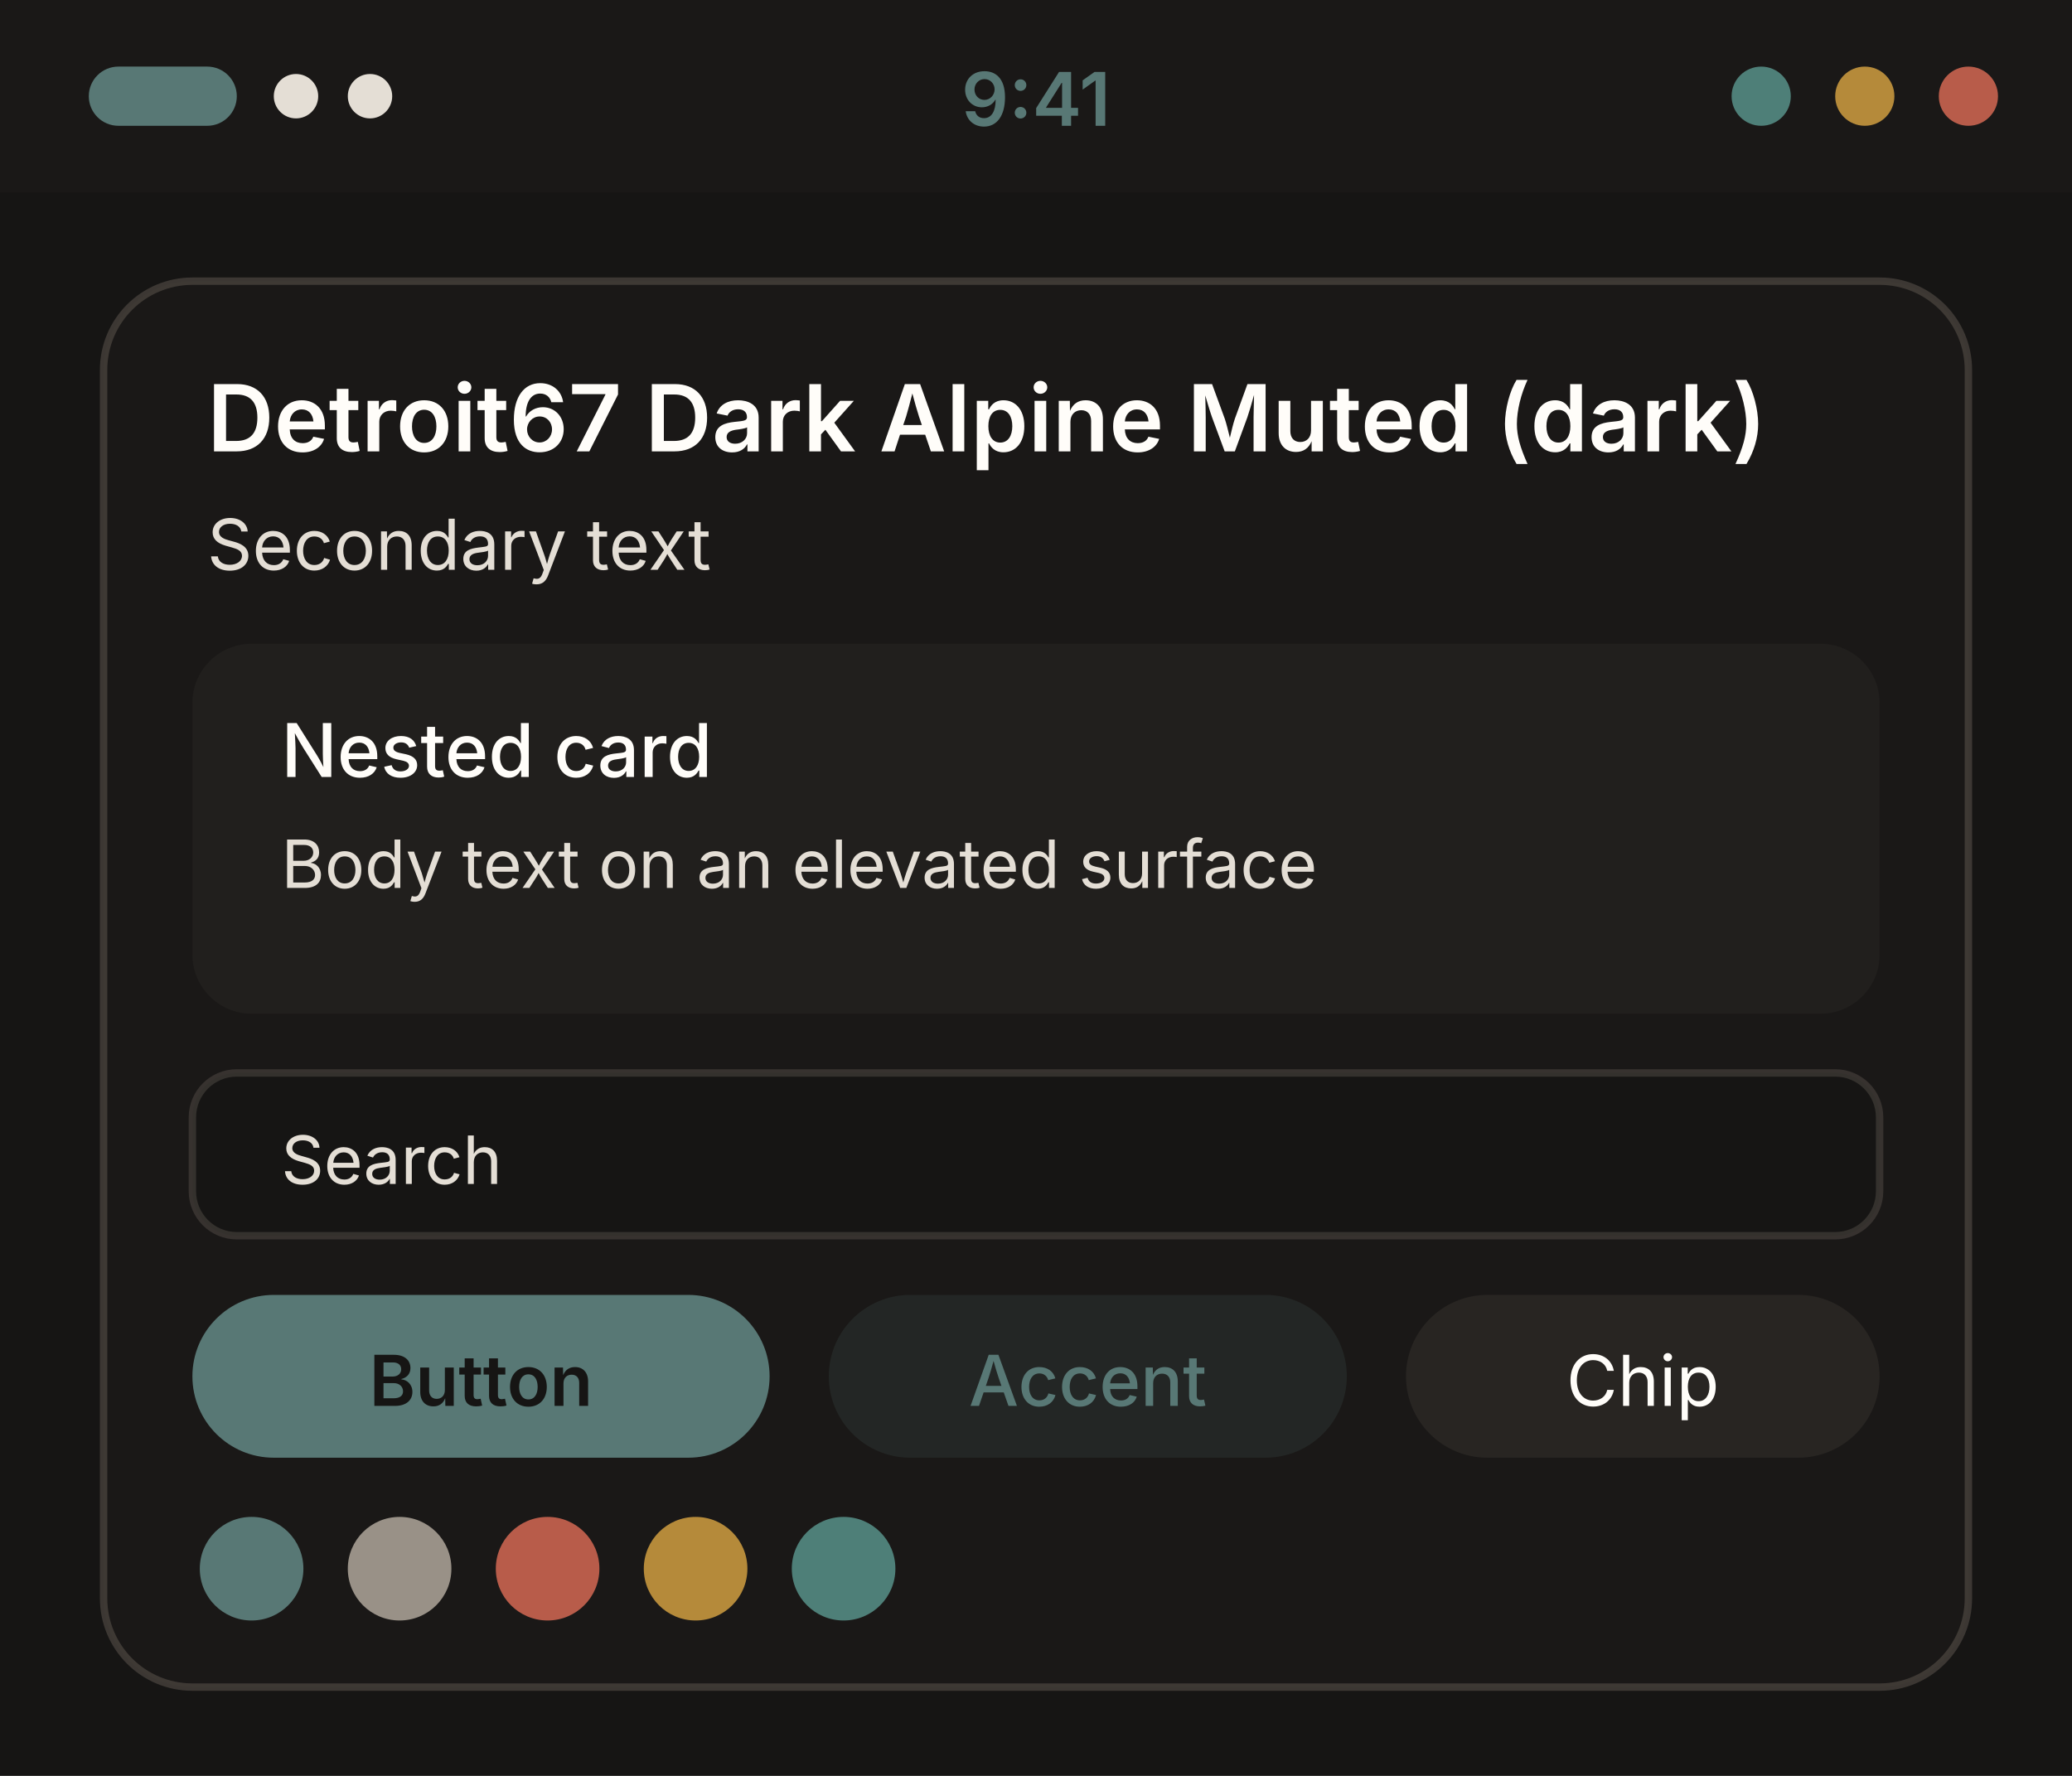
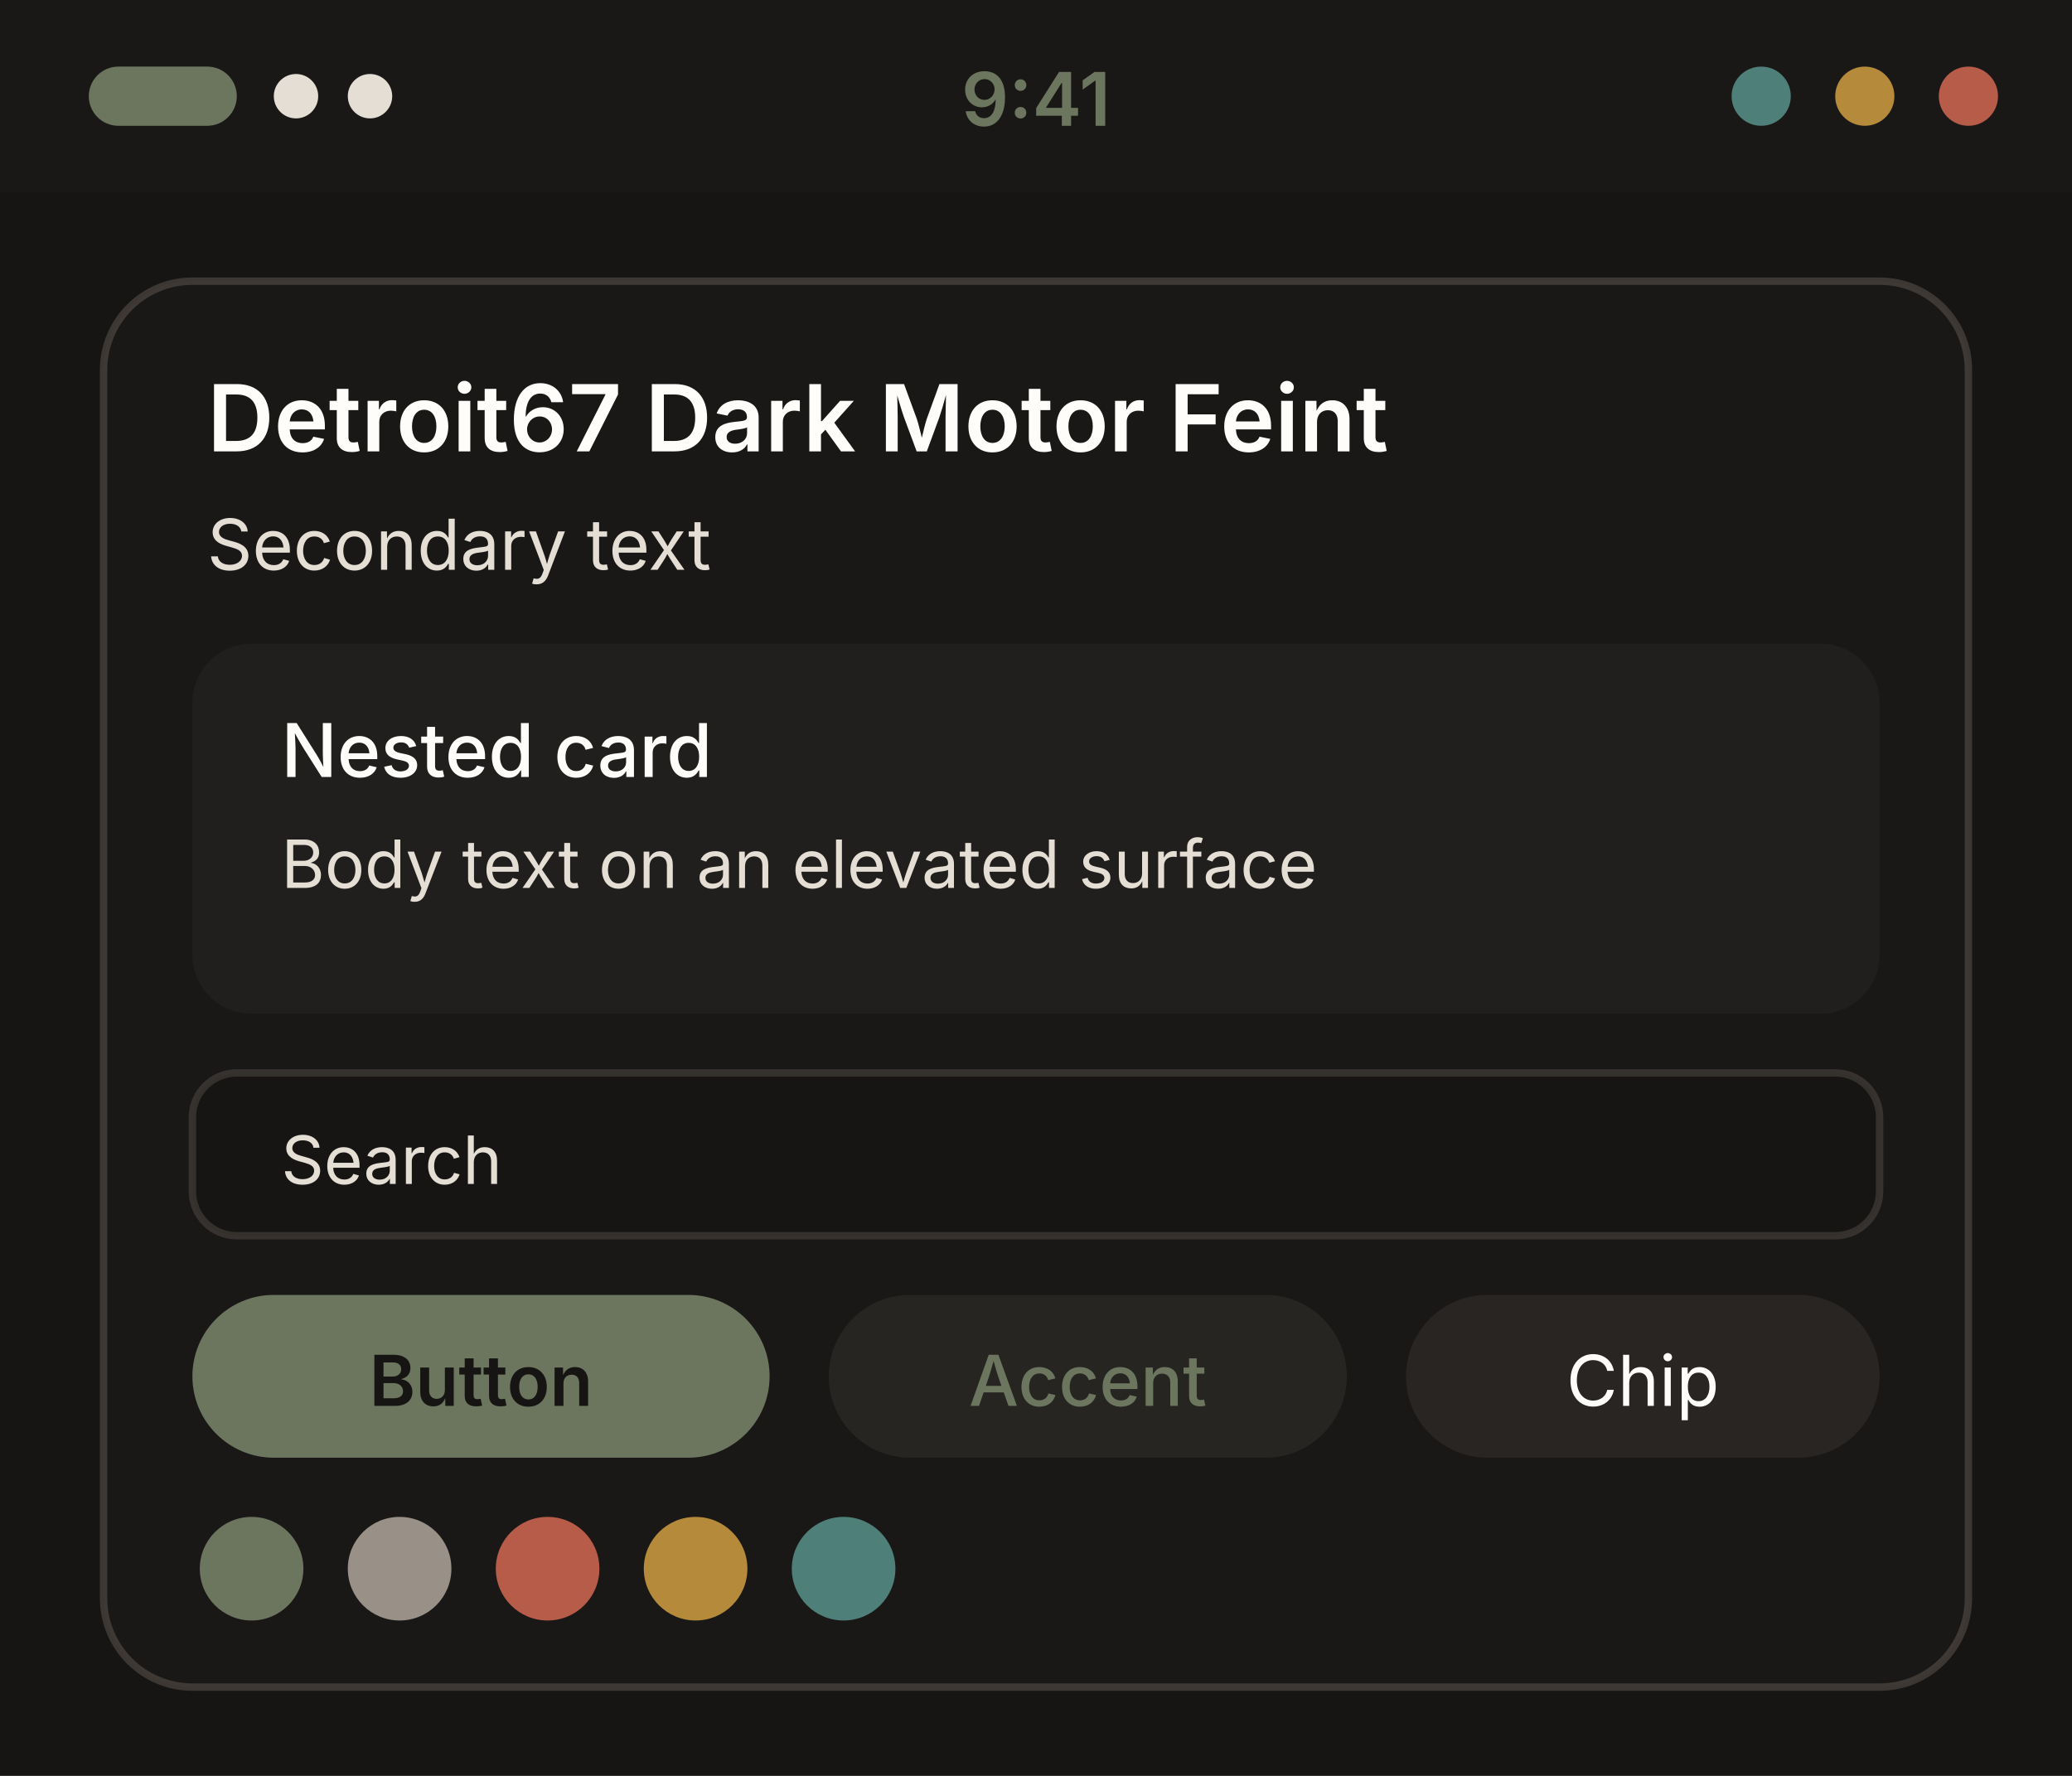
<svg xmlns="http://www.w3.org/2000/svg" width="280" height="240" viewBox="0 0 280 240">
  <g transform="translate(0, 0)">
    <rect width="280" height="240" fill="#161514" />
    <rect width="280" height="26" fill="#1A1817" />
-     <rect x="12" y="9" width="20" height="8" rx="4" fill="#587875" />
+     <rect x="12" y="9" width="20" height="8" rx="4" fill="#6C765F" />
    <circle cx="40" cy="13" r="3" fill="#E4DED5" />
    <circle cx="50" cy="13" r="3" fill="#E4DED5" />
-     <text x="140" y="17" font-family="system-ui, -apple-system, Segoe UI, sans-serif" font-size="10" font-weight="600" text-anchor="middle" fill="#587875">9:41</text>
+     <text x="140" y="17" font-family="system-ui, -apple-system, Segoe UI, sans-serif" font-size="10" font-weight="600" text-anchor="middle" fill="#6C765F">9:41</text>
    <circle cx="238" cy="13" r="4" fill="#4E7F78" />
    <circle cx="252" cy="13" r="4" fill="#B58A3A" />
    <circle cx="266" cy="13" r="4" fill="#B85C4A" />
    <rect x="14" y="38" width="252" height="190" rx="12" fill="#1A1817" stroke="#625B53" stroke-opacity="0.5" />
-     <text x="28" y="61" font-family="system-ui, -apple-system, Segoe UI, sans-serif" font-size="12.5" font-weight="600" fill="#FFFDF9">Detroit67 Dark Alpine Muted (dark)</text>
+     <text x="28" y="61" font-family="system-ui, -apple-system, Segoe UI, sans-serif" font-size="12.5" font-weight="600" fill="#FFFDF9">Detroit67 Dark Motor Feint</text>
    <text x="28" y="77" font-family="system-ui, -apple-system, Segoe UI, sans-serif" font-size="9.5" fill="#E4DED5">Secondary text</text>
    <rect x="26" y="87" width="228" height="50" rx="8" fill="#211F1D" />
    <text x="38" y="105" font-family="system-ui, -apple-system, Segoe UI, sans-serif" font-size="10" font-weight="500" fill="#FFFDF9">Nested card</text>
    <text x="38" y="120" font-family="system-ui, -apple-system, Segoe UI, sans-serif" font-size="9" fill="#E4DED5">Body text on an elevated surface</text>
    <rect x="26" y="145" width="228" height="22" rx="6" fill="#161514" stroke="#625B53" stroke-opacity="0.4" />
    <text x="38" y="160" font-family="system-ui, -apple-system, Segoe UI, sans-serif" font-size="9" fill="#E4DED5">Search</text>
-     <rect x="26" y="175" width="78" height="22" rx="11" fill="#587875" />
+     <rect x="26" y="175" width="78" height="22" rx="11" fill="#6C765F" />
    <text x="65" y="190" font-family="system-ui, -apple-system, Segoe UI, sans-serif" font-size="9.5" font-weight="600" text-anchor="middle" fill="#161514">Button</text>
-     <rect x="112" y="175" width="70" height="22" rx="11" fill="#587875" fill-opacity="0.15" />
-     <text x="147" y="190" font-family="system-ui, -apple-system, Segoe UI, sans-serif" font-size="9.5" font-weight="500" text-anchor="middle" fill="#587875">Accent</text>
+     <rect x="112" y="175" width="70" height="22" rx="11" fill="#6C765F" fill-opacity="0.15" />
+     <text x="147" y="190" font-family="system-ui, -apple-system, Segoe UI, sans-serif" font-size="9.5" font-weight="500" text-anchor="middle" fill="#6C765F">Accent</text>
    <rect x="190" y="175" width="64" height="22" rx="11" fill="#282522" />
    <text x="222" y="190" font-family="system-ui, -apple-system, Segoe UI, sans-serif" font-size="9.5" text-anchor="middle" fill="#FFFDF9">Chip</text>
-     <circle cx="34" cy="212" r="7" fill="#587875" />
+     <circle cx="34" cy="212" r="7" fill="#6C765F" />
    <circle cx="54" cy="212" r="7" fill="#999187" />
    <circle cx="74" cy="212" r="7" fill="#B85C4A" />
    <circle cx="94" cy="212" r="7" fill="#B58A3A" />
    <circle cx="114" cy="212" r="7" fill="#4E7F78" />
  </g>
</svg>
